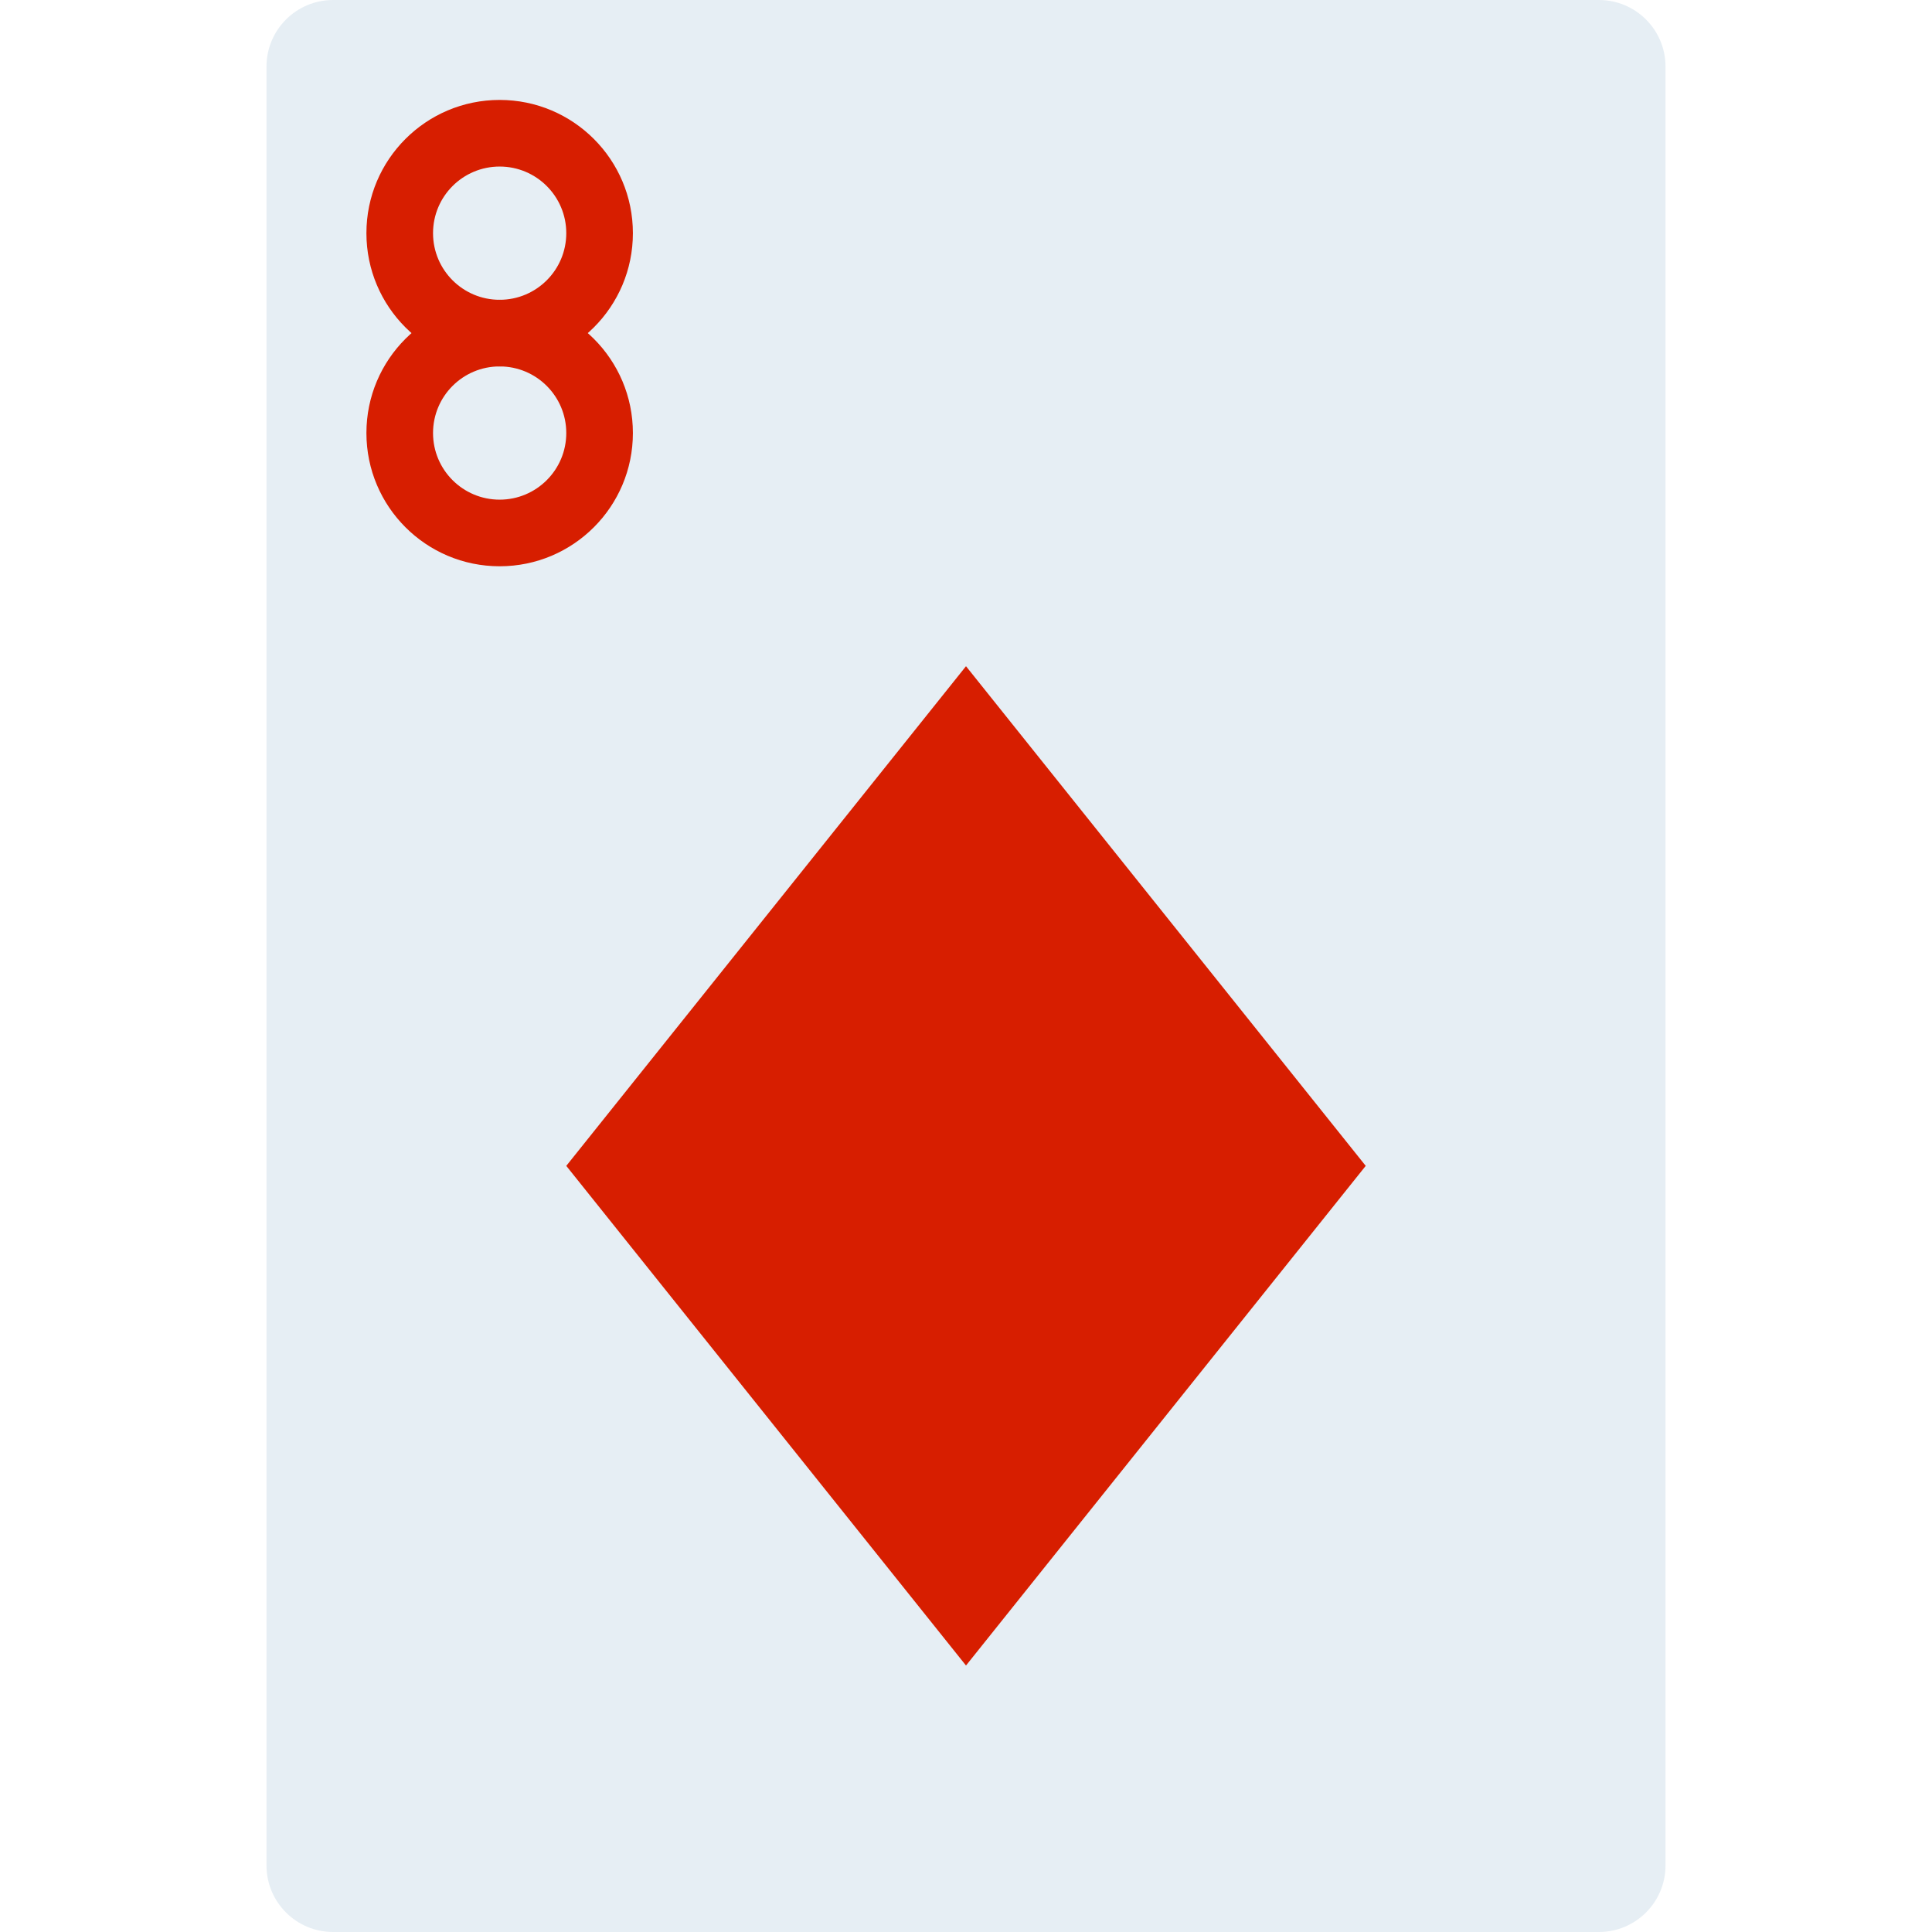
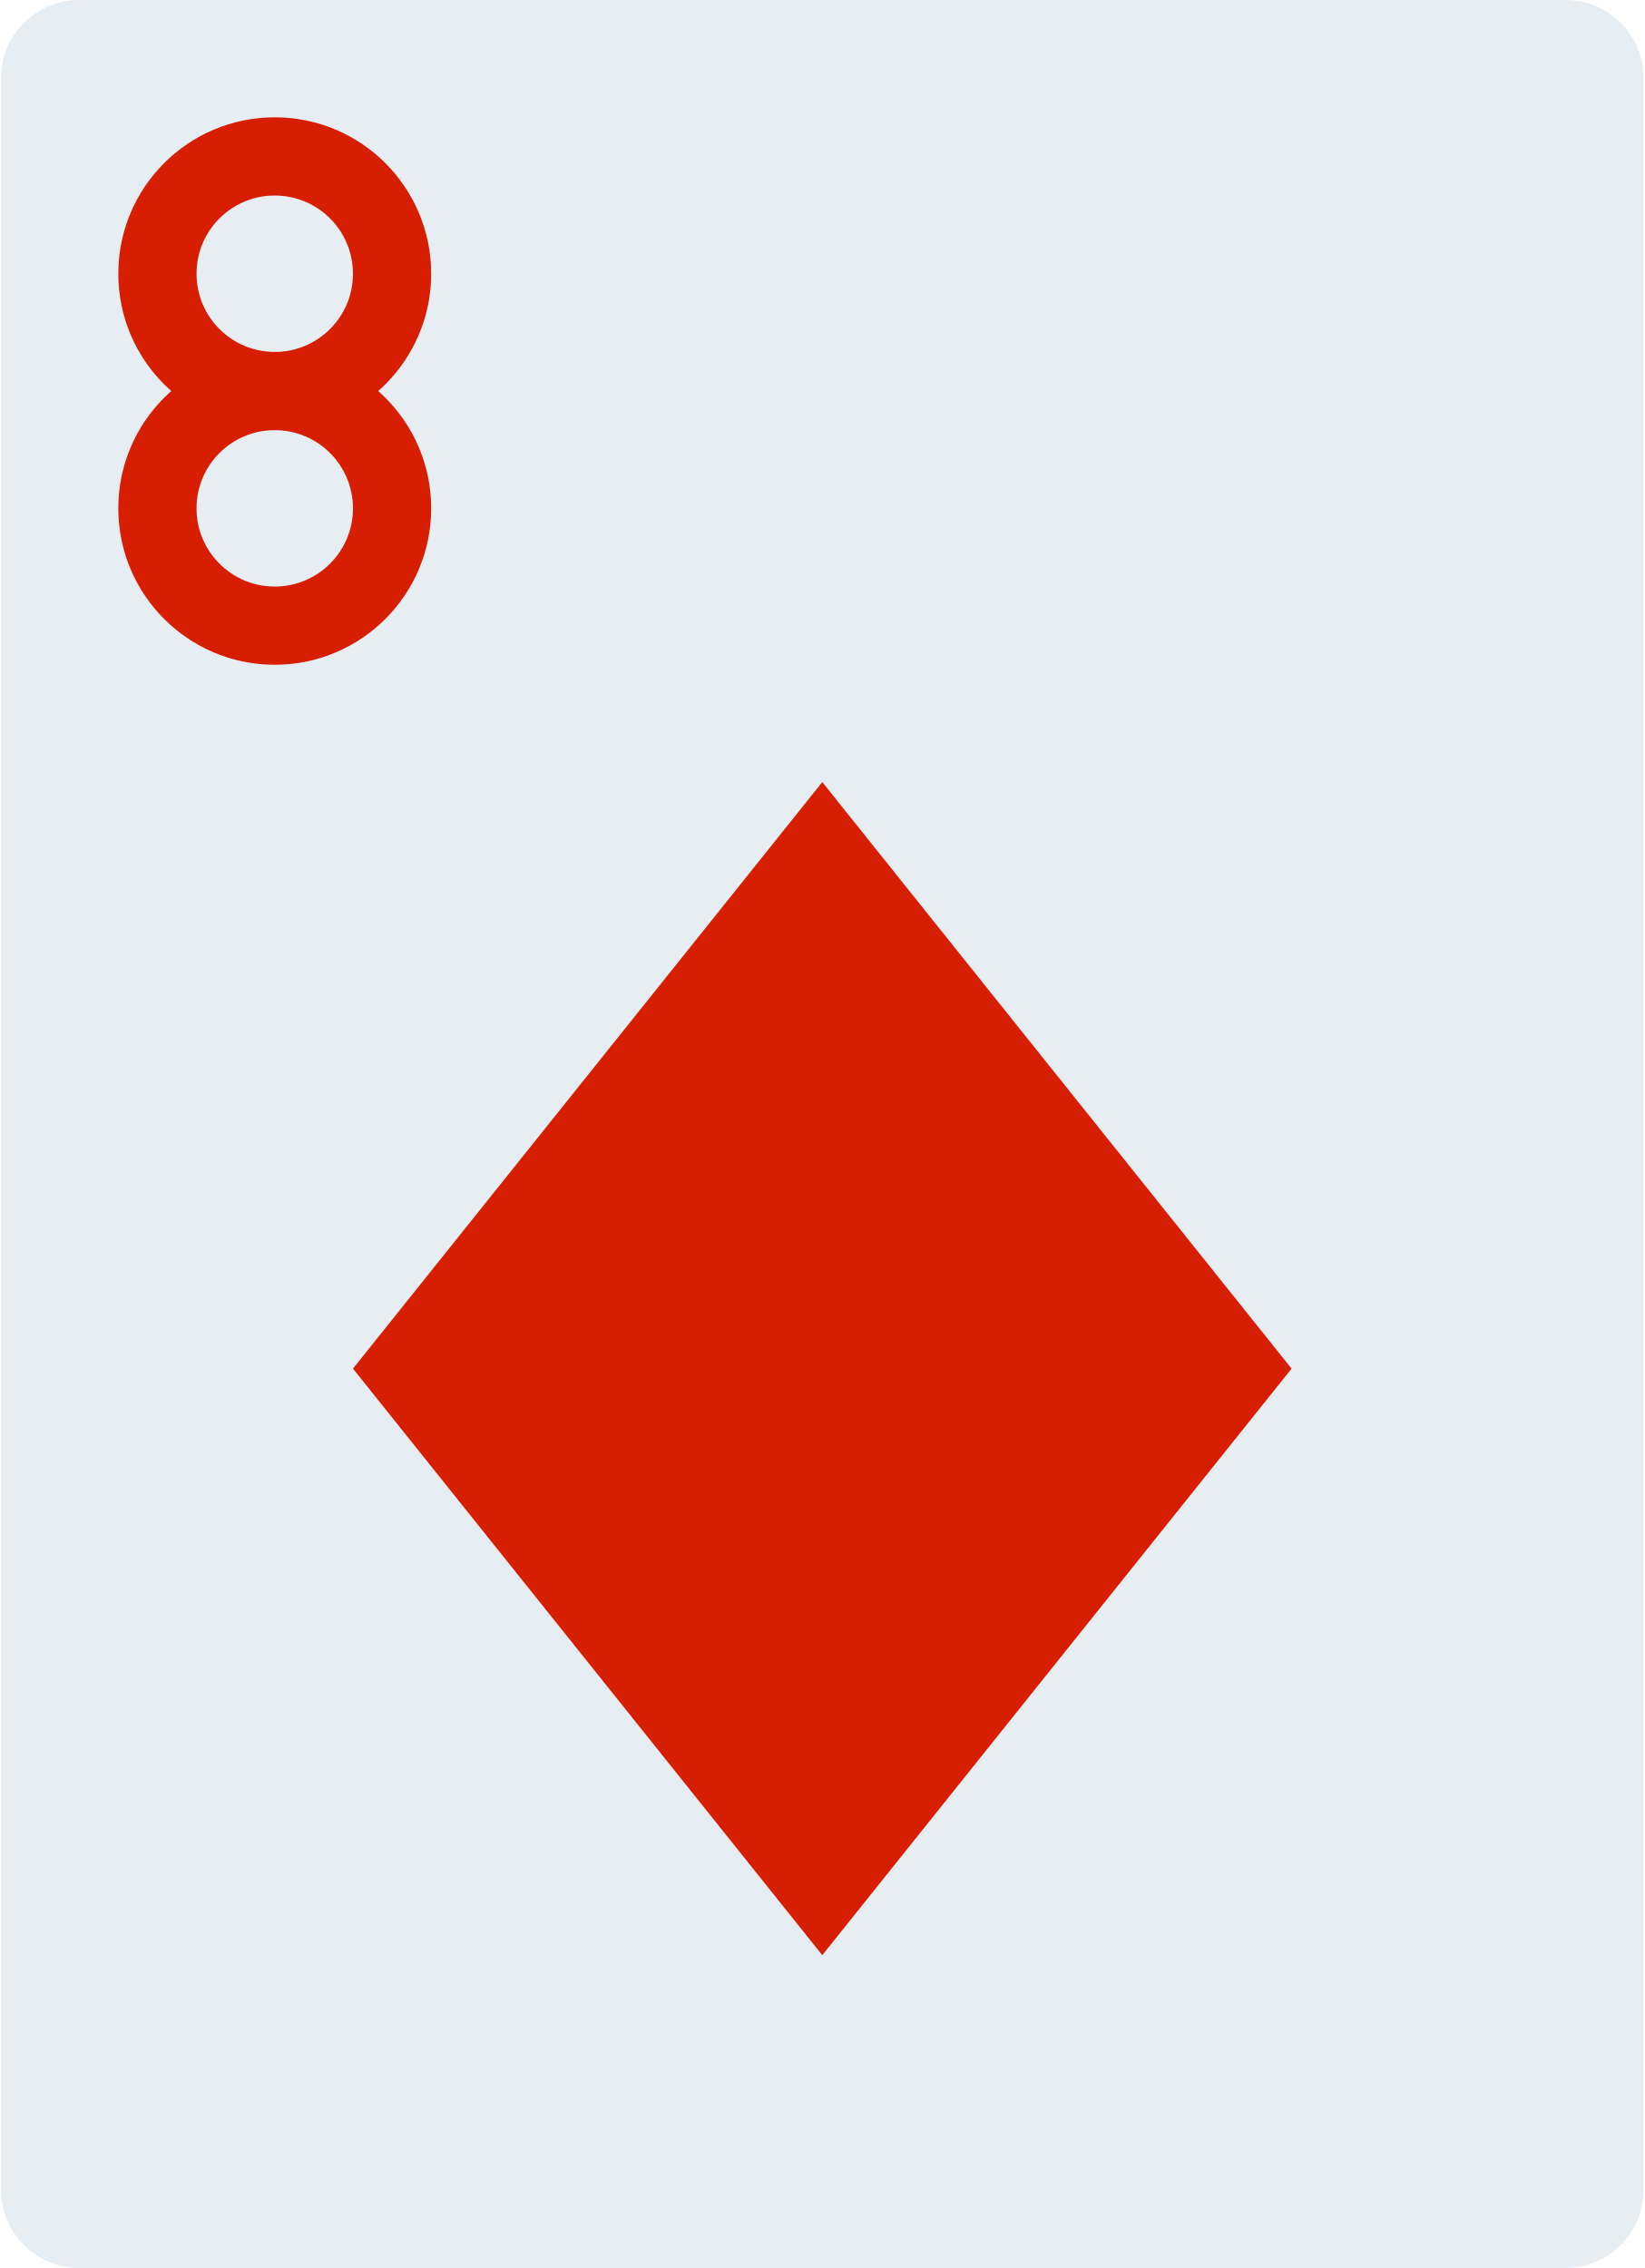
- <svg xmlns="http://www.w3.org/2000/svg" height="800px" width="800px" version="1.1" id="Layer_1" viewBox="0 0 512 512" xml:space="preserve">
-   <g>
-     <path style="fill:#E6EEF4;" d="M423.724,0H88.276c-9.754,0-17.655,7.901-17.655,17.655v476.69c0,9.754,7.901,17.655,17.655,17.655   h335.448c9.754,0,17.655-7.901,17.655-17.655V17.655C441.379,7.901,433.479,0,423.724,0" />
-     <g>
-       <polygon style="fill:#D71E00;" points="256,176.552 150.069,308.966 256,441.379 361.931,308.966   " />
-       <path style="fill:#D71E00;" d="M132.414,26.483c-19.503,0-35.31,15.808-35.31,35.31s15.808,35.31,35.31,35.31    s35.31-15.808,35.31-35.31S151.916,26.483,132.414,26.483z M132.414,79.448c-9.752,0-17.655-7.903-17.655-17.655    s7.903-17.655,17.655-17.655s17.655,7.903,17.655,17.655S142.166,79.448,132.414,79.448z" />
-       <path style="fill:#D71E00;" d="M132.414,79.448c-19.503,0-35.31,15.808-35.31,35.31s15.808,35.31,35.31,35.31    s35.31-15.808,35.31-35.31S151.916,79.448,132.414,79.448z M132.414,132.414c-9.752,0-17.655-7.903-17.655-17.655    s7.903-17.655,17.655-17.655s17.655,7.903,17.655,17.655S142.166,132.414,132.414,132.414z" />
-     </g>
-   </g>
+ <svg xmlns="http://www.w3.org/2000/svg" width="580" height="800" viewBox="0 0 580 800" fill="none">
+   <path d="M552.069 0H27.932C12.691 0 0.346 12.345 0.346 27.586V772.414C0.346 787.655 12.691 800 27.932 800H552.069C567.31 800 579.655 787.655 579.655 772.414V27.586C579.655 12.345 567.311 0 552.069 0Z" fill="#E6EEF4" />
+   <path d="M290.001 275.862L124.483 482.759L290.001 689.655L455.518 482.759L290.001 275.862Z" fill="#D71E00" />
+   <path d="M96.897 41.38C66.424 41.38 41.726 66.08 41.726 96.552C41.726 127.023 66.426 151.723 96.897 151.723C127.369 151.723 152.069 127.023 152.069 96.552C152.069 66.08 127.369 41.38 96.897 41.38ZM96.897 124.137C81.66 124.137 69.311 111.789 69.311 96.552C69.311 81.314 81.66 68.966 96.897 68.966C112.135 68.966 124.483 81.314 124.483 96.552C124.483 111.789 112.135 124.137 96.897 124.137Z" fill="#D71E00" />
+   <path d="M96.897 124.137C66.424 124.137 41.726 148.838 41.726 179.309C41.726 209.781 66.426 234.481 96.897 234.481C127.369 234.481 152.069 209.781 152.069 179.309C152.069 148.838 127.369 124.137 96.897 124.137ZM96.897 206.897C81.66 206.897 69.311 194.548 69.311 179.311C69.311 164.073 81.66 151.725 96.897 151.725C112.135 151.725 124.483 164.073 124.483 179.311C124.483 194.548 112.135 206.897 96.897 206.897Z" fill="#D71E00" />
</svg>
